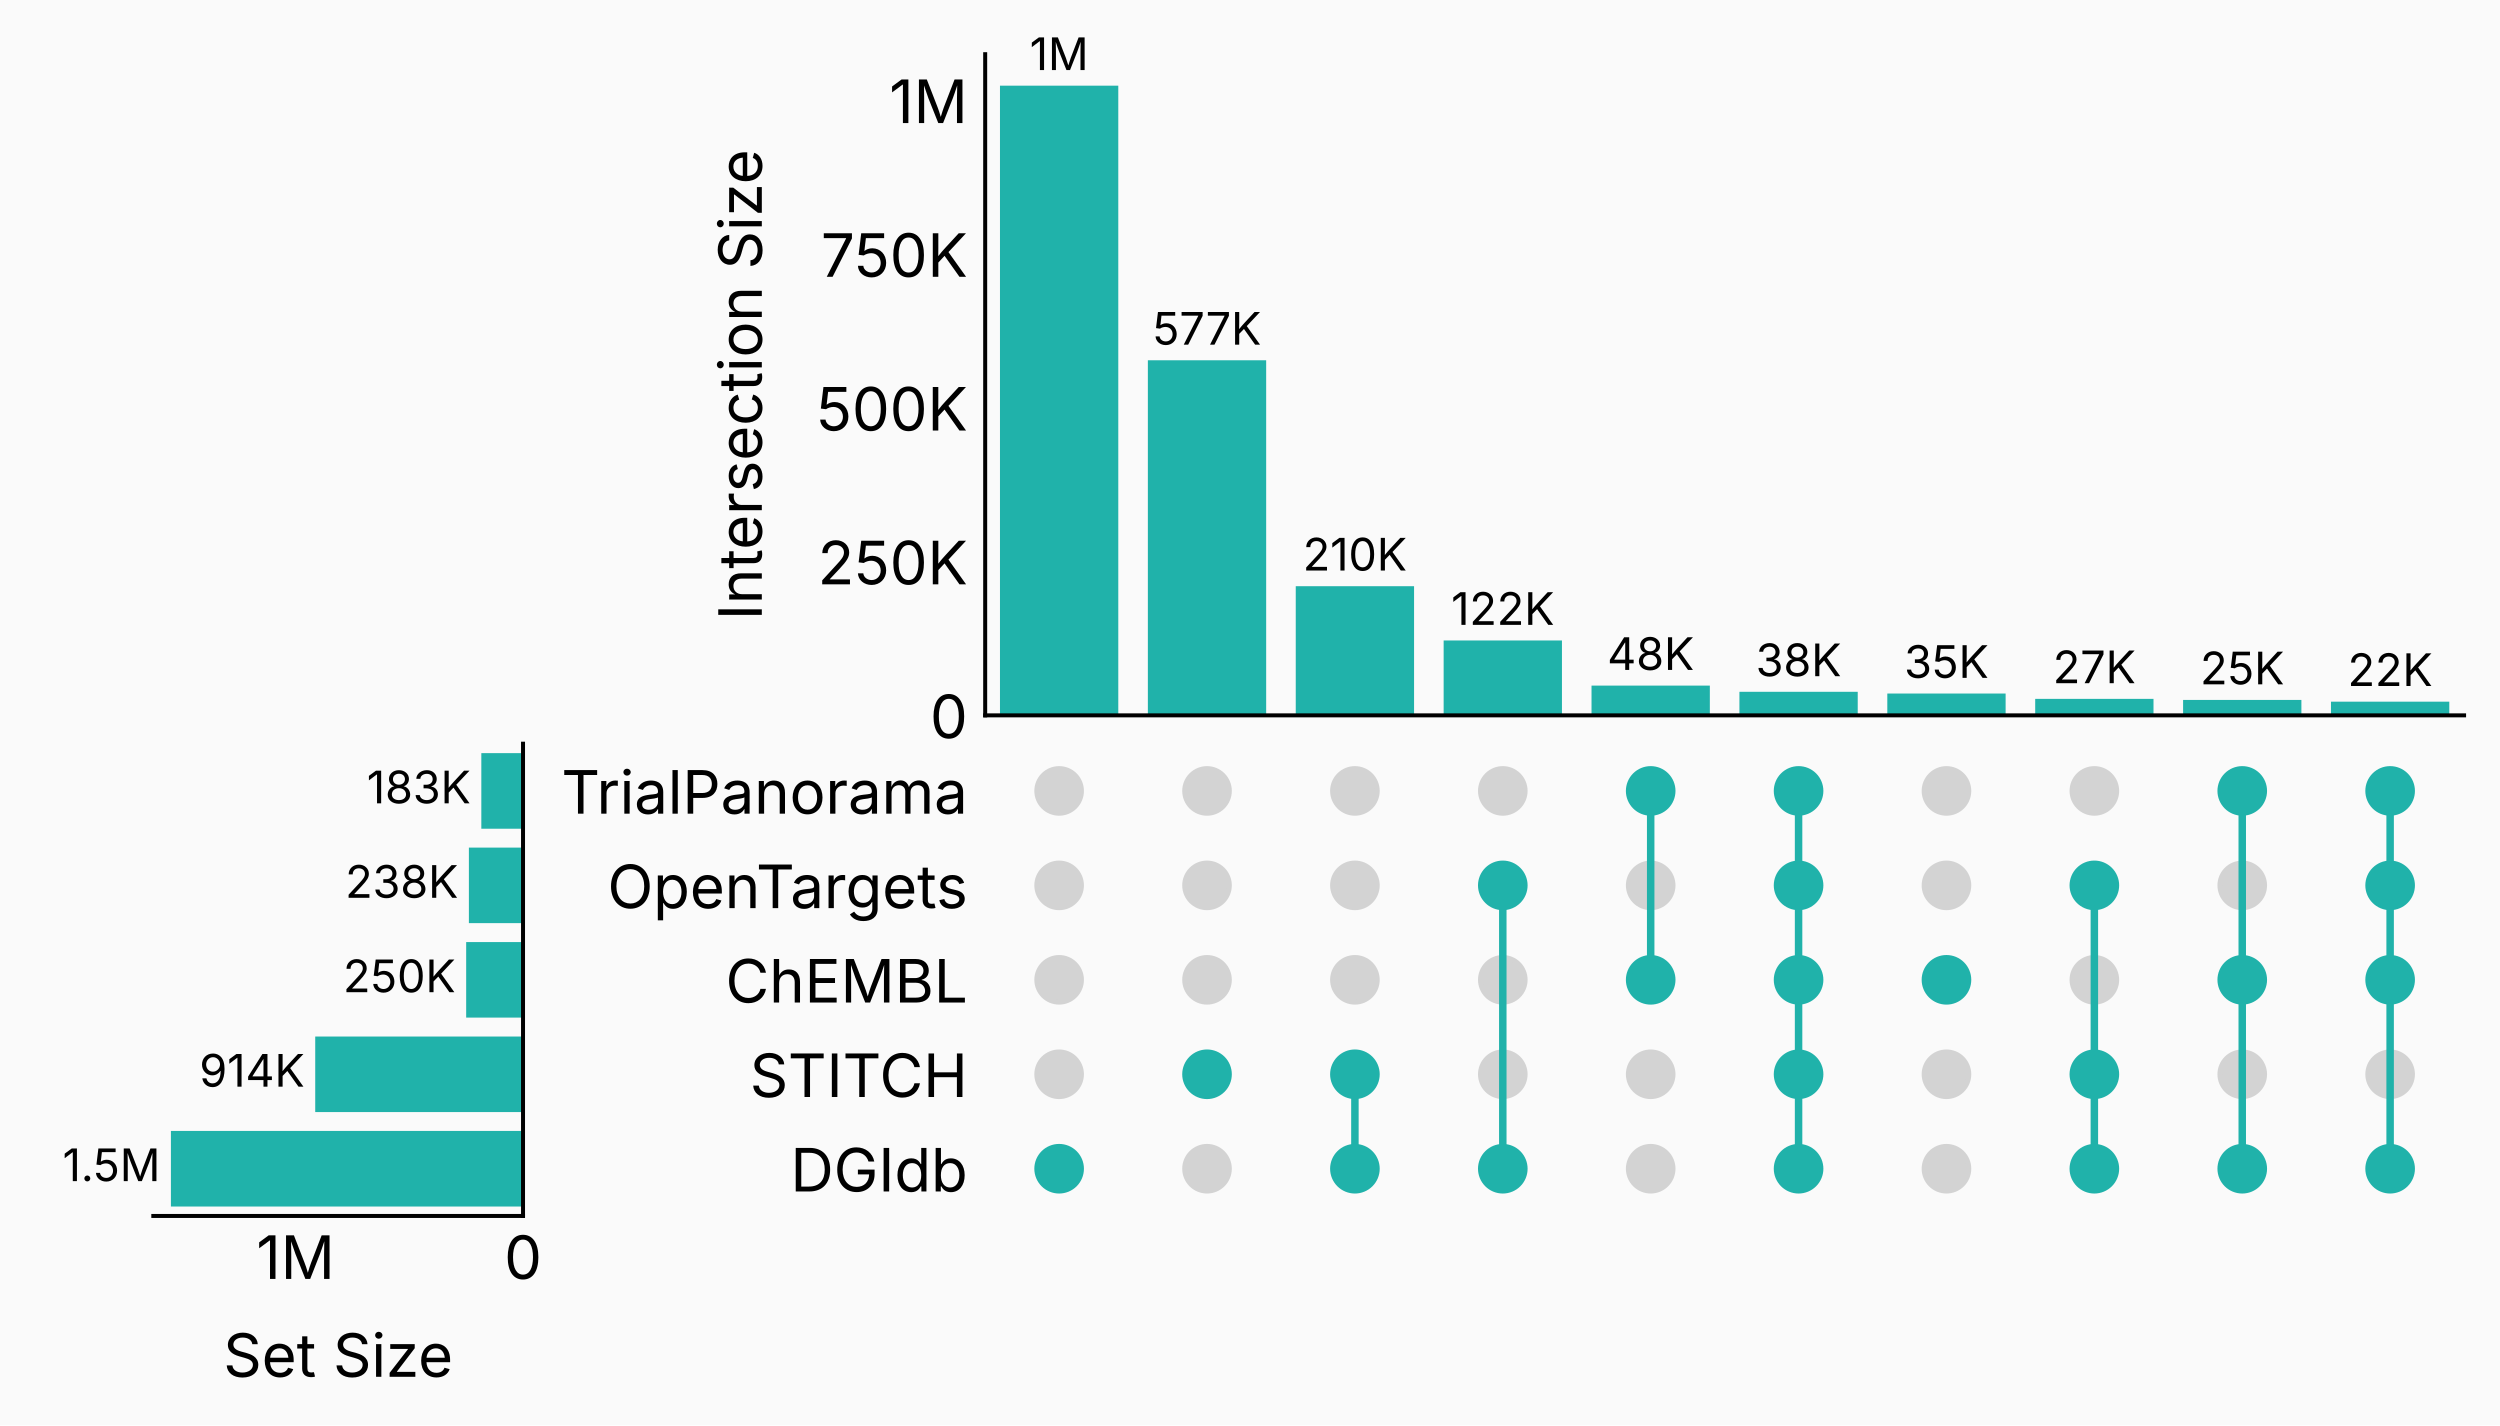
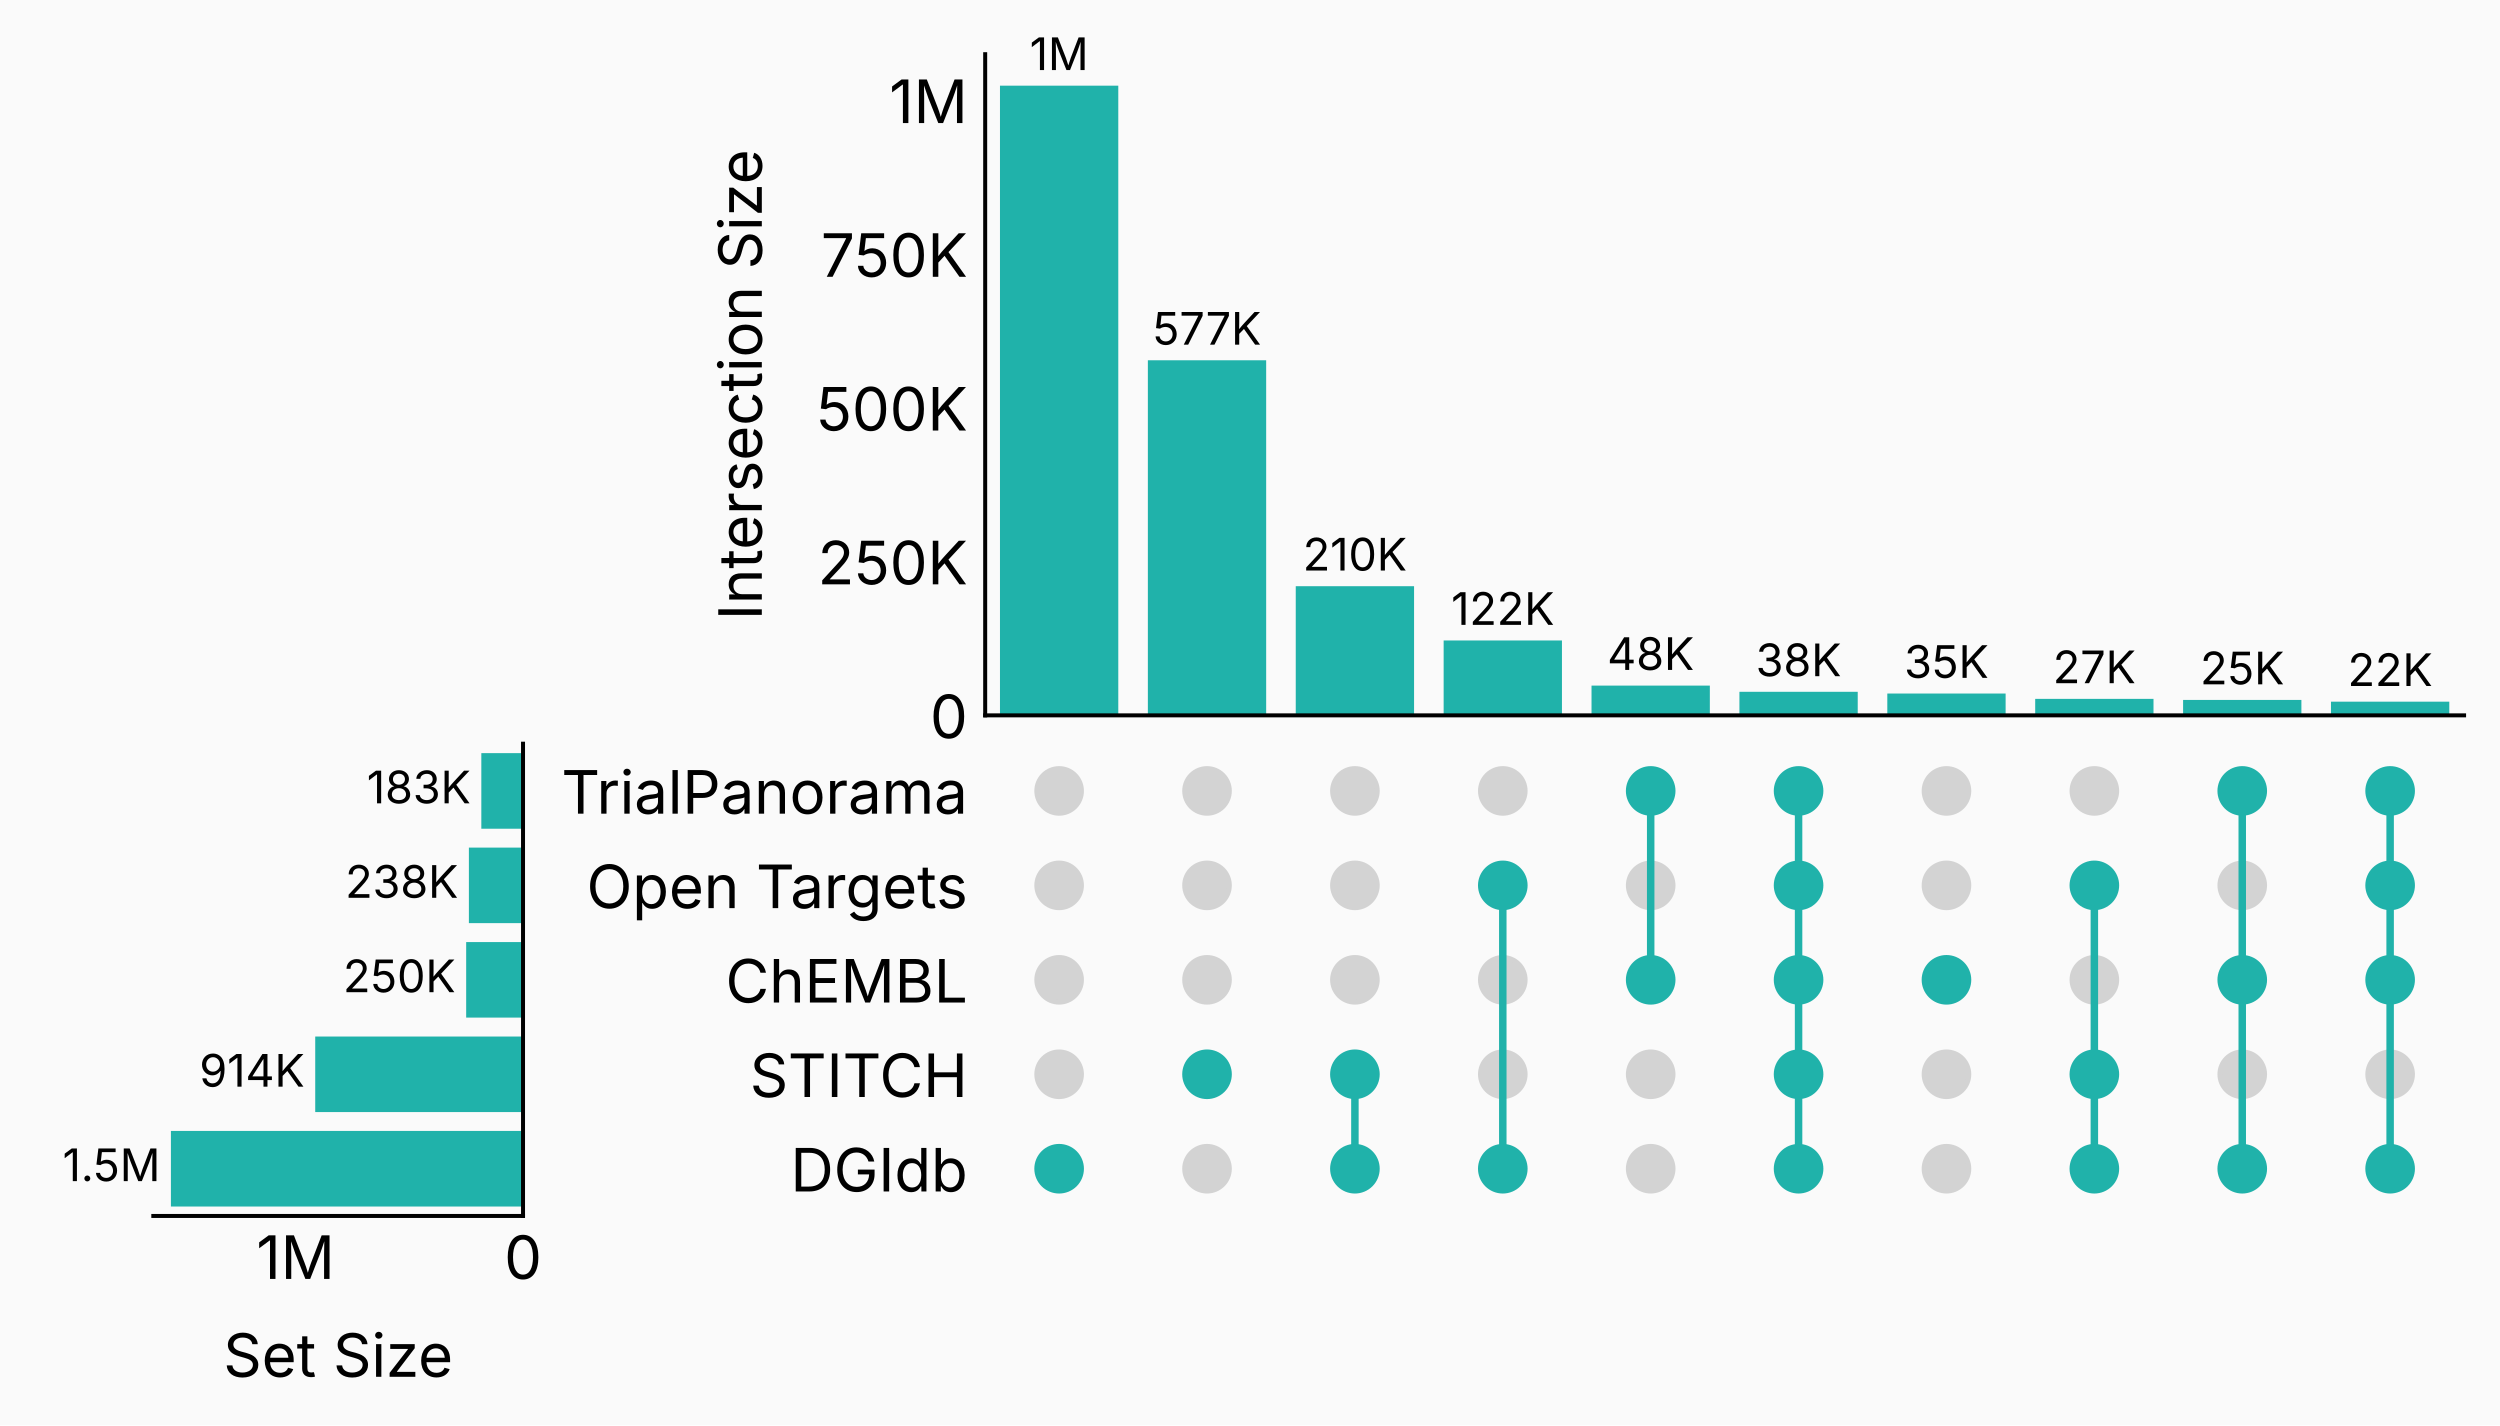
<svg xmlns="http://www.w3.org/2000/svg" xmlns:xlink="http://www.w3.org/1999/xlink" width="501.067pt" height="285.638pt" viewBox="0 0 501.067 285.638" version="1.1">
  <defs>
    <style type="text/css">*{stroke-linejoin: round; stroke-linecap: butt}</style>
  </defs>
  <g id="figure_1">
    <g id="patch_1">
      <path d="M 0 285.638  L 501.067 285.638  L 501.067 0  L 0 0  z " style="fill: #fafafa" />
    </g>
    <g id="axes_1">
      <g id="patch_2">
        <path d="M 197.457 143.377  L 493.867 143.377  L 493.867 10.862  L 197.457 10.862  z " style="fill: #fafafa" />
      </g>
      <g id="matplotlib.axis_1">
        <g id="xtick_1" />
        <g id="xtick_2" />
        <g id="xtick_3" />
        <g id="xtick_4" />
        <g id="xtick_5" />
      </g>
      <g id="matplotlib.axis_2">
        <g id="ytick_1">
          <g id="line2d_1" />
          <g id="text_1">
            <text style="font-size: 12px; font-family: 'Inter', 'Helvetica', 'Arial', 'DejaVu Sans', sans-serif; text-anchor: end" x="193.957" y="147.936" transform="rotate(-0 193.9574 147.9363)">0</text>
          </g>
        </g>
        <g id="ytick_2">
          <g id="line2d_2" />
          <g id="text_2">
            <text style="font-size: 12px; font-family: 'Inter', 'Helvetica', 'Arial', 'DejaVu Sans', sans-serif; text-anchor: end" x="193.957" y="117.117" transform="rotate(-0 193.9574 117.1171)">250K</text>
          </g>
        </g>
        <g id="ytick_3">
          <g id="line2d_3" />
          <g id="text_3">
            <text style="font-size: 12px; font-family: 'Inter', 'Helvetica', 'Arial', 'DejaVu Sans', sans-serif; text-anchor: end" x="193.957" y="86.298" transform="rotate(-0 193.9574 86.29784)">500K</text>
          </g>
        </g>
        <g id="ytick_4">
          <g id="line2d_4" />
          <g id="text_4">
            <text style="font-size: 12px; font-family: 'Inter', 'Helvetica', 'Arial', 'DejaVu Sans', sans-serif; text-anchor: end" x="193.957" y="55.479" transform="rotate(-0 193.9574 55.47861)">750K</text>
          </g>
        </g>
        <g id="ytick_5">
          <g id="line2d_5" />
          <g id="text_5">
            <text style="font-size: 12px; font-family: 'Inter', 'Helvetica', 'Arial', 'DejaVu Sans', sans-serif; text-anchor: end" x="193.957" y="24.659" transform="rotate(-0 193.9574 24.65937)">1M</text>
          </g>
        </g>
        <g id="text_6">
          <text style="font-size: 12px; font-family: 'Inter', 'Helvetica', 'Arial', 'DejaVu Sans', sans-serif; text-anchor: middle" x="152.687" y="77.12" transform="rotate(-90 152.6874 77.11968)">Intersection Size</text>
        </g>
      </g>
      <g id="patch_3">
        <path d="M 200.421 143.377  L 224.134 143.377  L 224.134 17.172  L 200.421 17.172  z " clip-path="url(#pb1bc0736ac)" style="fill: #20b2aa" />
      </g>
      <g id="patch_4">
        <path d="M 230.062 143.377  L 253.775 143.377  L 253.775 72.207  L 230.062 72.207  z " clip-path="url(#pb1bc0736ac)" style="fill: #20b2aa" />
      </g>
      <g id="patch_5">
        <path d="M 259.703 143.377  L 283.416 143.377  L 283.416 117.486  L 259.703 117.486  z " clip-path="url(#pb1bc0736ac)" style="fill: #20b2aa" />
      </g>
      <g id="patch_6">
        <path d="M 289.344 143.377  L 313.057 143.377  L 313.057 128.369  L 289.344 128.369  z " clip-path="url(#pb1bc0736ac)" style="fill: #20b2aa" />
      </g>
      <g id="patch_7">
        <path d="M 318.985 143.377  L 342.698 143.377  L 342.698 137.41  L 318.985 137.41  z " clip-path="url(#pb1bc0736ac)" style="fill: #20b2aa" />
      </g>
      <g id="patch_8">
        <path d="M 348.626 143.377  L 372.339 143.377  L 372.339 138.662  L 348.626 138.662  z " clip-path="url(#pb1bc0736ac)" style="fill: #20b2aa" />
      </g>
      <g id="patch_9">
        <path d="M 378.267 143.377  L 401.98 143.377  L 401.98 139.003  L 378.267 139.003  z " clip-path="url(#pb1bc0736ac)" style="fill: #20b2aa" />
      </g>
      <g id="patch_10">
        <path d="M 407.908 143.377  L 431.621 143.377  L 431.621 140.073  L 407.908 140.073  z " clip-path="url(#pb1bc0736ac)" style="fill: #20b2aa" />
      </g>
      <g id="patch_11">
        <path d="M 437.549 143.377  L 461.262 143.377  L 461.262 140.285  L 437.549 140.285  z " clip-path="url(#pb1bc0736ac)" style="fill: #20b2aa" />
      </g>
      <g id="patch_12">
        <path d="M 467.19 143.377  L 490.903 143.377  L 490.903 140.632  L 467.19 140.632  z " clip-path="url(#pb1bc0736ac)" style="fill: #20b2aa" />
      </g>
      <g id="patch_13">
        <path d="M 197.457 143.377  L 197.457 10.862  " style="fill: none; stroke: #000000; stroke-width: 0.8; stroke-linejoin: miter; stroke-linecap: square" />
      </g>
      <g id="patch_14">
        <path d="M 197.457 143.377  L 493.867 143.377  " style="fill: none; stroke: #000000; stroke-width: 0.8; stroke-linejoin: miter; stroke-linecap: square" />
      </g>
      <g id="text_7">
        <text style="font-size: 9px; font-family: 'Inter', 'Helvetica', 'Arial', 'DejaVu Sans', sans-serif; text-anchor: middle" x="212.278" y="14.039" transform="rotate(-0 212.2778 14.03859)">1M</text>
      </g>
      <g id="text_8">
        <text style="font-size: 9px; font-family: 'Inter', 'Helvetica', 'Arial', 'DejaVu Sans', sans-serif; text-anchor: middle" x="241.919" y="69.073" transform="rotate(-0 241.9188 69.07287)">577K</text>
      </g>
      <g id="text_9">
        <text style="font-size: 9px; font-family: 'Inter', 'Helvetica', 'Arial', 'DejaVu Sans', sans-serif; text-anchor: middle" x="271.56" y="114.353" transform="rotate(-0 271.5598 114.3526)">210K</text>
      </g>
      <g id="text_10">
        <text style="font-size: 9px; font-family: 'Inter', 'Helvetica', 'Arial', 'DejaVu Sans', sans-serif; text-anchor: middle" x="301.201" y="125.235" transform="rotate(-0 301.2007 125.2354)">122K</text>
      </g>
      <g id="text_11">
        <text style="font-size: 9px; font-family: 'Inter', 'Helvetica', 'Arial', 'DejaVu Sans', sans-serif; text-anchor: middle" x="330.842" y="134.276" transform="rotate(-0 330.8417 134.276)">48K</text>
      </g>
      <g id="text_12">
        <text style="font-size: 9px; font-family: 'Inter', 'Helvetica', 'Arial', 'DejaVu Sans', sans-serif; text-anchor: middle" x="360.483" y="135.528" transform="rotate(-0 360.4826 135.5281)">38K</text>
      </g>
      <g id="text_13">
        <text style="font-size: 9px; font-family: 'Inter', 'Helvetica', 'Arial', 'DejaVu Sans', sans-serif; text-anchor: middle" x="390.124" y="135.869" transform="rotate(-0 390.1236 135.869)">35K</text>
      </g>
      <g id="text_14">
        <text style="font-size: 9px; font-family: 'Inter', 'Helvetica', 'Arial', 'DejaVu Sans', sans-serif; text-anchor: middle" x="419.765" y="136.939" transform="rotate(-0 419.7646 136.9389)">27K</text>
      </g>
      <g id="text_15">
        <text style="font-size: 9px; font-family: 'Inter', 'Helvetica', 'Arial', 'DejaVu Sans', sans-serif; text-anchor: middle" x="449.406" y="137.151" transform="rotate(-0 449.4055 137.1511)">25K</text>
      </g>
      <g id="text_16">
        <text style="font-size: 9px; font-family: 'Inter', 'Helvetica', 'Arial', 'DejaVu Sans', sans-serif; text-anchor: middle" x="479.046" y="137.498" transform="rotate(-0 479.0465 137.4983)">22K</text>
      </g>
    </g>
    <g id="axes_2">
      <g id="patch_15">
        <path d="M 197.457 243.71  L 493.867 243.71  L 493.867 149.056  L 197.457 149.056  z " style="fill: #fafafa" />
      </g>
      <g id="matplotlib.axis_3">
        <g id="xtick_6" />
        <g id="xtick_7" />
        <g id="xtick_8" />
        <g id="xtick_9" />
        <g id="xtick_10" />
      </g>
      <g id="matplotlib.axis_4">
        <g id="ytick_6">
          <g id="line2d_6" />
          <g id="text_17">
            <text style="font-size: 12px; font-family: 'Inter', 'Helvetica', 'Arial', 'DejaVu Sans', sans-serif; text-anchor: end" x="193.957" y="163.081" transform="rotate(-0 193.9574 163.0809)">TrialPanorama</text>
          </g>
        </g>
        <g id="ytick_7">
          <g id="line2d_7" />
          <g id="text_18">
-             <text style="font-size: 12px; font-family: 'Inter', 'Helvetica', 'Arial', 'DejaVu Sans', sans-serif; text-anchor: end" x="193.957" y="182.012" transform="rotate(-0 193.9574 182.0116)">OpenTargets</text>
+             <text style="font-size: 12px; font-family: 'Inter', 'Helvetica', 'Arial', 'DejaVu Sans', sans-serif; text-anchor: end" x="193.957" y="182.012" transform="rotate(-0 193.9574 182.0116)">Open Targets</text>
          </g>
        </g>
        <g id="ytick_8">
          <g id="line2d_8" />
          <g id="text_19">
            <text style="font-size: 12px; font-family: 'Inter', 'Helvetica', 'Arial', 'DejaVu Sans', sans-serif; text-anchor: end" x="193.957" y="200.942" transform="rotate(-0 193.9574 200.9424)">ChEMBL</text>
          </g>
        </g>
        <g id="ytick_9">
          <g id="line2d_9" />
          <g id="text_20">
            <text style="font-size: 12px; font-family: 'Inter', 'Helvetica', 'Arial', 'DejaVu Sans', sans-serif; text-anchor: end" x="193.957" y="219.873" transform="rotate(-0 193.9574 219.8731)">STITCH</text>
          </g>
        </g>
        <g id="ytick_10">
          <g id="line2d_10" />
          <g id="text_21">
            <text style="font-size: 12px; font-family: 'Inter', 'Helvetica', 'Arial', 'DejaVu Sans', sans-serif; text-anchor: end" x="193.957" y="238.804" transform="rotate(-0 193.9574 238.8038)">DGIdb</text>
          </g>
        </g>
      </g>
      <g id="PathCollection_1">
        <defs>
          <path id="m25474eb0f5" d="M 0 4.472  C 1.186 4.472 2.324 4.001 3.162 3.162  C 4.001 2.324 4.472 1.186 4.472 0  C 4.472 -1.186 4.001 -2.324 3.162 -3.162  C 2.324 -4.001 1.186 -4.472 0 -4.472  C -1.186 -4.472 -2.324 -4.001 -3.162 -3.162  C -4.001 -2.324 -4.472 -1.186 -4.472 0  C -4.472 1.186 -4.001 2.324 -3.162 3.162  C -2.324 4.001 -1.186 4.472 0 4.472  z " style="stroke: #d3d3d3" />
        </defs>
        <g clip-path="url(#p7aaee6ea6b)">
          <use xlink:href="#m25474eb0f5" x="212.278" y="158.522" style="fill: #d3d3d3; stroke: #d3d3d3" />
        </g>
      </g>
      <g id="PathCollection_2">
        <g clip-path="url(#p7aaee6ea6b)">
          <use xlink:href="#m25474eb0f5" x="241.919" y="158.522" style="fill: #d3d3d3; stroke: #d3d3d3" />
        </g>
      </g>
      <g id="PathCollection_3">
        <g clip-path="url(#p7aaee6ea6b)">
          <use xlink:href="#m25474eb0f5" x="271.56" y="158.522" style="fill: #d3d3d3; stroke: #d3d3d3" />
        </g>
      </g>
      <g id="PathCollection_4">
        <g clip-path="url(#p7aaee6ea6b)">
          <use xlink:href="#m25474eb0f5" x="301.201" y="158.522" style="fill: #d3d3d3; stroke: #d3d3d3" />
        </g>
      </g>
      <g id="PathCollection_5">
        <defs>
          <path id="mfcc3a05d10" d="M 0 4.472  C 1.186 4.472 2.324 4.001 3.162 3.162  C 4.001 2.324 4.472 1.186 4.472 0  C 4.472 -1.186 4.001 -2.324 3.162 -3.162  C 2.324 -4.001 1.186 -4.472 0 -4.472  C -1.186 -4.472 -2.324 -4.001 -3.162 -3.162  C -4.001 -2.324 -4.472 -1.186 -4.472 0  C -4.472 1.186 -4.001 2.324 -3.162 3.162  C -2.324 4.001 -1.186 4.472 0 4.472  z " style="stroke: #20b2aa" />
        </defs>
        <g clip-path="url(#p7aaee6ea6b)">
          <use xlink:href="#mfcc3a05d10" x="330.842" y="158.522" style="fill: #20b2aa; stroke: #20b2aa" />
        </g>
      </g>
      <g id="PathCollection_6">
        <g clip-path="url(#p7aaee6ea6b)">
          <use xlink:href="#mfcc3a05d10" x="360.483" y="158.522" style="fill: #20b2aa; stroke: #20b2aa" />
        </g>
      </g>
      <g id="PathCollection_7">
        <g clip-path="url(#p7aaee6ea6b)">
          <use xlink:href="#m25474eb0f5" x="390.124" y="158.522" style="fill: #d3d3d3; stroke: #d3d3d3" />
        </g>
      </g>
      <g id="PathCollection_8">
        <g clip-path="url(#p7aaee6ea6b)">
          <use xlink:href="#m25474eb0f5" x="419.765" y="158.522" style="fill: #d3d3d3; stroke: #d3d3d3" />
        </g>
      </g>
      <g id="PathCollection_9">
        <g clip-path="url(#p7aaee6ea6b)">
          <use xlink:href="#mfcc3a05d10" x="449.406" y="158.522" style="fill: #20b2aa; stroke: #20b2aa" />
        </g>
      </g>
      <g id="PathCollection_10">
        <g clip-path="url(#p7aaee6ea6b)">
          <use xlink:href="#mfcc3a05d10" x="479.046" y="158.522" style="fill: #20b2aa; stroke: #20b2aa" />
        </g>
      </g>
      <g id="PathCollection_11">
        <g clip-path="url(#p7aaee6ea6b)">
          <use xlink:href="#m25474eb0f5" x="212.278" y="177.453" style="fill: #d3d3d3; stroke: #d3d3d3" />
        </g>
      </g>
      <g id="PathCollection_12">
        <g clip-path="url(#p7aaee6ea6b)">
          <use xlink:href="#m25474eb0f5" x="241.919" y="177.453" style="fill: #d3d3d3; stroke: #d3d3d3" />
        </g>
      </g>
      <g id="PathCollection_13">
        <g clip-path="url(#p7aaee6ea6b)">
          <use xlink:href="#m25474eb0f5" x="271.56" y="177.453" style="fill: #d3d3d3; stroke: #d3d3d3" />
        </g>
      </g>
      <g id="PathCollection_14">
        <g clip-path="url(#p7aaee6ea6b)">
          <use xlink:href="#mfcc3a05d10" x="301.201" y="177.453" style="fill: #20b2aa; stroke: #20b2aa" />
        </g>
      </g>
      <g id="PathCollection_15">
        <g clip-path="url(#p7aaee6ea6b)">
          <use xlink:href="#m25474eb0f5" x="330.842" y="177.453" style="fill: #d3d3d3; stroke: #d3d3d3" />
        </g>
      </g>
      <g id="PathCollection_16">
        <g clip-path="url(#p7aaee6ea6b)">
          <use xlink:href="#mfcc3a05d10" x="360.483" y="177.453" style="fill: #20b2aa; stroke: #20b2aa" />
        </g>
      </g>
      <g id="PathCollection_17">
        <g clip-path="url(#p7aaee6ea6b)">
          <use xlink:href="#m25474eb0f5" x="390.124" y="177.453" style="fill: #d3d3d3; stroke: #d3d3d3" />
        </g>
      </g>
      <g id="PathCollection_18">
        <g clip-path="url(#p7aaee6ea6b)">
          <use xlink:href="#mfcc3a05d10" x="419.765" y="177.453" style="fill: #20b2aa; stroke: #20b2aa" />
        </g>
      </g>
      <g id="PathCollection_19">
        <g clip-path="url(#p7aaee6ea6b)">
          <use xlink:href="#m25474eb0f5" x="449.406" y="177.453" style="fill: #d3d3d3; stroke: #d3d3d3" />
        </g>
      </g>
      <g id="PathCollection_20">
        <g clip-path="url(#p7aaee6ea6b)">
          <use xlink:href="#mfcc3a05d10" x="479.046" y="177.453" style="fill: #20b2aa; stroke: #20b2aa" />
        </g>
      </g>
      <g id="PathCollection_21">
        <g clip-path="url(#p7aaee6ea6b)">
          <use xlink:href="#m25474eb0f5" x="212.278" y="196.383" style="fill: #d3d3d3; stroke: #d3d3d3" />
        </g>
      </g>
      <g id="PathCollection_22">
        <g clip-path="url(#p7aaee6ea6b)">
          <use xlink:href="#m25474eb0f5" x="241.919" y="196.383" style="fill: #d3d3d3; stroke: #d3d3d3" />
        </g>
      </g>
      <g id="PathCollection_23">
        <g clip-path="url(#p7aaee6ea6b)">
          <use xlink:href="#m25474eb0f5" x="271.56" y="196.383" style="fill: #d3d3d3; stroke: #d3d3d3" />
        </g>
      </g>
      <g id="PathCollection_24">
        <g clip-path="url(#p7aaee6ea6b)">
          <use xlink:href="#m25474eb0f5" x="301.201" y="196.383" style="fill: #d3d3d3; stroke: #d3d3d3" />
        </g>
      </g>
      <g id="PathCollection_25">
        <g clip-path="url(#p7aaee6ea6b)">
          <use xlink:href="#mfcc3a05d10" x="330.842" y="196.383" style="fill: #20b2aa; stroke: #20b2aa" />
        </g>
      </g>
      <g id="PathCollection_26">
        <g clip-path="url(#p7aaee6ea6b)">
          <use xlink:href="#mfcc3a05d10" x="360.483" y="196.383" style="fill: #20b2aa; stroke: #20b2aa" />
        </g>
      </g>
      <g id="PathCollection_27">
        <g clip-path="url(#p7aaee6ea6b)">
          <use xlink:href="#mfcc3a05d10" x="390.124" y="196.383" style="fill: #20b2aa; stroke: #20b2aa" />
        </g>
      </g>
      <g id="PathCollection_28">
        <g clip-path="url(#p7aaee6ea6b)">
          <use xlink:href="#m25474eb0f5" x="419.765" y="196.383" style="fill: #d3d3d3; stroke: #d3d3d3" />
        </g>
      </g>
      <g id="PathCollection_29">
        <g clip-path="url(#p7aaee6ea6b)">
          <use xlink:href="#mfcc3a05d10" x="449.406" y="196.383" style="fill: #20b2aa; stroke: #20b2aa" />
        </g>
      </g>
      <g id="PathCollection_30">
        <g clip-path="url(#p7aaee6ea6b)">
          <use xlink:href="#mfcc3a05d10" x="479.046" y="196.383" style="fill: #20b2aa; stroke: #20b2aa" />
        </g>
      </g>
      <g id="PathCollection_31">
        <g clip-path="url(#p7aaee6ea6b)">
          <use xlink:href="#m25474eb0f5" x="212.278" y="215.314" style="fill: #d3d3d3; stroke: #d3d3d3" />
        </g>
      </g>
      <g id="PathCollection_32">
        <g clip-path="url(#p7aaee6ea6b)">
          <use xlink:href="#mfcc3a05d10" x="241.919" y="215.314" style="fill: #20b2aa; stroke: #20b2aa" />
        </g>
      </g>
      <g id="PathCollection_33">
        <g clip-path="url(#p7aaee6ea6b)">
          <use xlink:href="#mfcc3a05d10" x="271.56" y="215.314" style="fill: #20b2aa; stroke: #20b2aa" />
        </g>
      </g>
      <g id="PathCollection_34">
        <g clip-path="url(#p7aaee6ea6b)">
          <use xlink:href="#m25474eb0f5" x="301.201" y="215.314" style="fill: #d3d3d3; stroke: #d3d3d3" />
        </g>
      </g>
      <g id="PathCollection_35">
        <g clip-path="url(#p7aaee6ea6b)">
          <use xlink:href="#m25474eb0f5" x="330.842" y="215.314" style="fill: #d3d3d3; stroke: #d3d3d3" />
        </g>
      </g>
      <g id="PathCollection_36">
        <g clip-path="url(#p7aaee6ea6b)">
          <use xlink:href="#mfcc3a05d10" x="360.483" y="215.314" style="fill: #20b2aa; stroke: #20b2aa" />
        </g>
      </g>
      <g id="PathCollection_37">
        <g clip-path="url(#p7aaee6ea6b)">
          <use xlink:href="#m25474eb0f5" x="390.124" y="215.314" style="fill: #d3d3d3; stroke: #d3d3d3" />
        </g>
      </g>
      <g id="PathCollection_38">
        <g clip-path="url(#p7aaee6ea6b)">
          <use xlink:href="#mfcc3a05d10" x="419.765" y="215.314" style="fill: #20b2aa; stroke: #20b2aa" />
        </g>
      </g>
      <g id="PathCollection_39">
        <g clip-path="url(#p7aaee6ea6b)">
          <use xlink:href="#m25474eb0f5" x="449.406" y="215.314" style="fill: #d3d3d3; stroke: #d3d3d3" />
        </g>
      </g>
      <g id="PathCollection_40">
        <g clip-path="url(#p7aaee6ea6b)">
          <use xlink:href="#m25474eb0f5" x="479.046" y="215.314" style="fill: #d3d3d3; stroke: #d3d3d3" />
        </g>
      </g>
      <g id="PathCollection_41">
        <g clip-path="url(#p7aaee6ea6b)">
          <use xlink:href="#mfcc3a05d10" x="212.278" y="234.245" style="fill: #20b2aa; stroke: #20b2aa" />
        </g>
      </g>
      <g id="PathCollection_42">
        <g clip-path="url(#p7aaee6ea6b)">
          <use xlink:href="#m25474eb0f5" x="241.919" y="234.245" style="fill: #d3d3d3; stroke: #d3d3d3" />
        </g>
      </g>
      <g id="PathCollection_43">
        <g clip-path="url(#p7aaee6ea6b)">
          <use xlink:href="#mfcc3a05d10" x="271.56" y="234.245" style="fill: #20b2aa; stroke: #20b2aa" />
        </g>
      </g>
      <g id="PathCollection_44">
        <g clip-path="url(#p7aaee6ea6b)">
          <use xlink:href="#mfcc3a05d10" x="301.201" y="234.245" style="fill: #20b2aa; stroke: #20b2aa" />
        </g>
      </g>
      <g id="PathCollection_45">
        <g clip-path="url(#p7aaee6ea6b)">
          <use xlink:href="#m25474eb0f5" x="330.842" y="234.245" style="fill: #d3d3d3; stroke: #d3d3d3" />
        </g>
      </g>
      <g id="PathCollection_46">
        <g clip-path="url(#p7aaee6ea6b)">
          <use xlink:href="#mfcc3a05d10" x="360.483" y="234.245" style="fill: #20b2aa; stroke: #20b2aa" />
        </g>
      </g>
      <g id="PathCollection_47">
        <g clip-path="url(#p7aaee6ea6b)">
          <use xlink:href="#m25474eb0f5" x="390.124" y="234.245" style="fill: #d3d3d3; stroke: #d3d3d3" />
        </g>
      </g>
      <g id="PathCollection_48">
        <g clip-path="url(#p7aaee6ea6b)">
          <use xlink:href="#mfcc3a05d10" x="419.765" y="234.245" style="fill: #20b2aa; stroke: #20b2aa" />
        </g>
      </g>
      <g id="PathCollection_49">
        <g clip-path="url(#p7aaee6ea6b)">
          <use xlink:href="#mfcc3a05d10" x="449.406" y="234.245" style="fill: #20b2aa; stroke: #20b2aa" />
        </g>
      </g>
      <g id="PathCollection_50">
        <g clip-path="url(#p7aaee6ea6b)">
          <use xlink:href="#mfcc3a05d10" x="479.046" y="234.245" style="fill: #20b2aa; stroke: #20b2aa" />
        </g>
      </g>
      <g id="line2d_11">
        <path d="M 271.56 234.245  L 271.56 215.314  " clip-path="url(#p7aaee6ea6b)" style="fill: none; stroke: #20b2aa; stroke-width: 1.5; stroke-linecap: square" />
      </g>
      <g id="line2d_12">
        <path d="M 301.201 234.245  L 301.201 177.453  " clip-path="url(#p7aaee6ea6b)" style="fill: none; stroke: #20b2aa; stroke-width: 1.5; stroke-linecap: square" />
      </g>
      <g id="line2d_13">
        <path d="M 330.842 196.383  L 330.842 158.522  " clip-path="url(#p7aaee6ea6b)" style="fill: none; stroke: #20b2aa; stroke-width: 1.5; stroke-linecap: square" />
      </g>
      <g id="line2d_14">
        <path d="M 360.483 234.245  L 360.483 158.522  " clip-path="url(#p7aaee6ea6b)" style="fill: none; stroke: #20b2aa; stroke-width: 1.5; stroke-linecap: square" />
      </g>
      <g id="line2d_15">
        <path d="M 419.765 234.245  L 419.765 177.453  " clip-path="url(#p7aaee6ea6b)" style="fill: none; stroke: #20b2aa; stroke-width: 1.5; stroke-linecap: square" />
      </g>
      <g id="line2d_16">
        <path d="M 449.406 234.245  L 449.406 158.522  " clip-path="url(#p7aaee6ea6b)" style="fill: none; stroke: #20b2aa; stroke-width: 1.5; stroke-linecap: square" />
      </g>
      <g id="line2d_17">
        <path d="M 479.046 234.245  L 479.046 158.522  " clip-path="url(#p7aaee6ea6b)" style="fill: none; stroke: #20b2aa; stroke-width: 1.5; stroke-linecap: square" />
      </g>
    </g>
    <g id="axes_3">
      <g id="patch_16">
        <path d="M 30.727 243.71  L 104.829 243.71  L 104.829 149.056  L 30.727 149.056  z " style="fill: #fafafa" />
      </g>
      <g id="matplotlib.axis_5">
        <g id="xtick_11">
          <g id="line2d_18" />
          <g id="text_22">
            <text style="font-size: 12px; font-family: 'Inter', 'Helvetica', 'Arial', 'DejaVu Sans', sans-serif; text-anchor: middle" x="104.829" y="256.328" transform="rotate(-0 104.8294 256.3282)">0</text>
          </g>
        </g>
        <g id="xtick_12">
          <g id="line2d_19" />
          <g id="text_23">
            <text style="font-size: 12px; font-family: 'Inter', 'Helvetica', 'Arial', 'DejaVu Sans', sans-serif; text-anchor: middle" x="59.243" y="256.328" transform="rotate(-0 59.24338 256.3282)">1M</text>
          </g>
        </g>
        <g id="text_24">
          <text style="font-size: 12px; font-family: 'Inter', 'Helvetica', 'Arial', 'DejaVu Sans', sans-serif; text-anchor: middle" x="67.778" y="275.942" transform="rotate(-0 67.77816 275.942)">Set Size</text>
        </g>
      </g>
      <g id="matplotlib.axis_6">
        <g id="ytick_11">
          <g id="line2d_20" />
        </g>
        <g id="ytick_12">
          <g id="line2d_21" />
        </g>
        <g id="ytick_13">
          <g id="line2d_22" />
        </g>
        <g id="ytick_14">
          <g id="line2d_23" />
        </g>
        <g id="ytick_15">
          <g id="line2d_24" />
        </g>
      </g>
      <g id="patch_17">
        <path d="M 104.829 166.094  L 96.471 166.094  L 96.471 150.95  L 104.829 150.95  z " clip-path="url(#pce9822279e)" style="fill: #20b2aa" />
      </g>
      <g id="patch_18">
        <path d="M 104.829 185.025  L 93.977 185.025  L 93.977 169.88  L 104.829 169.88  z " clip-path="url(#pce9822279e)" style="fill: #20b2aa" />
      </g>
      <g id="patch_19">
        <path d="M 104.829 203.956  L 93.433 203.956  L 93.433 188.811  L 104.829 188.811  z " clip-path="url(#pce9822279e)" style="fill: #20b2aa" />
      </g>
      <g id="patch_20">
        <path d="M 104.829 222.886  L 63.179 222.886  L 63.179 207.742  L 104.829 207.742  z " clip-path="url(#pce9822279e)" style="fill: #20b2aa" />
      </g>
      <g id="patch_21">
        <path d="M 104.829 241.817  L 34.256 241.817  L 34.256 226.672  L 104.829 226.672  z " clip-path="url(#pce9822279e)" style="fill: #20b2aa" />
      </g>
      <g id="patch_22">
        <path d="M 104.829 243.71  L 104.829 149.056  " style="fill: none; stroke: #000000; stroke-width: 0.8; stroke-linejoin: miter; stroke-linecap: square" />
      </g>
      <g id="patch_23">
        <path d="M 30.727 243.71  L 104.829 243.71  " style="fill: none; stroke: #000000; stroke-width: 0.8; stroke-linejoin: miter; stroke-linecap: square" />
      </g>
      <g id="text_25">
        <text style="font-size: 9px; font-family: 'Inter', 'Helvetica', 'Arial', 'DejaVu Sans', sans-serif; text-anchor: end" x="94.354" y="161.005" transform="rotate(-0 94.35383 161.0053)"> 183K</text>
      </g>
      <g id="text_26">
        <text style="font-size: 9px; font-family: 'Inter', 'Helvetica', 'Arial', 'DejaVu Sans', sans-serif; text-anchor: end" x="91.86" y="179.936" transform="rotate(-0 91.85954 179.936)"> 238K</text>
      </g>
      <g id="text_27">
        <text style="font-size: 9px; font-family: 'Inter', 'Helvetica', 'Arial', 'DejaVu Sans', sans-serif; text-anchor: end" x="91.316" y="198.867" transform="rotate(-0 91.31625 198.8667)"> 250K</text>
      </g>
      <g id="text_28">
        <text style="font-size: 9px; font-family: 'Inter', 'Helvetica', 'Arial', 'DejaVu Sans', sans-serif; text-anchor: end" x="61.062" y="217.797" transform="rotate(-0 61.06188 217.7975)"> 914K</text>
      </g>
      <g id="text_29">
        <text style="font-size: 9px; font-family: 'Inter', 'Helvetica', 'Arial', 'DejaVu Sans', sans-serif; text-anchor: end" x="32.138" y="236.728" transform="rotate(-0 32.13844 236.7282)"> 1.5M</text>
      </g>
    </g>
  </g>
  <defs>
    <clipPath id="pb1bc0736ac">
      <rect x="197.457" y="10.862" width="296.41" height="132.515" />
    </clipPath>
    <clipPath id="p7aaee6ea6b">
      <rect x="197.457" y="149.056" width="296.41" height="94.654" />
    </clipPath>
    <clipPath id="pce9822279e">
      <rect x="30.727" y="149.056" width="74.102" height="94.654" />
    </clipPath>
  </defs>
</svg>
